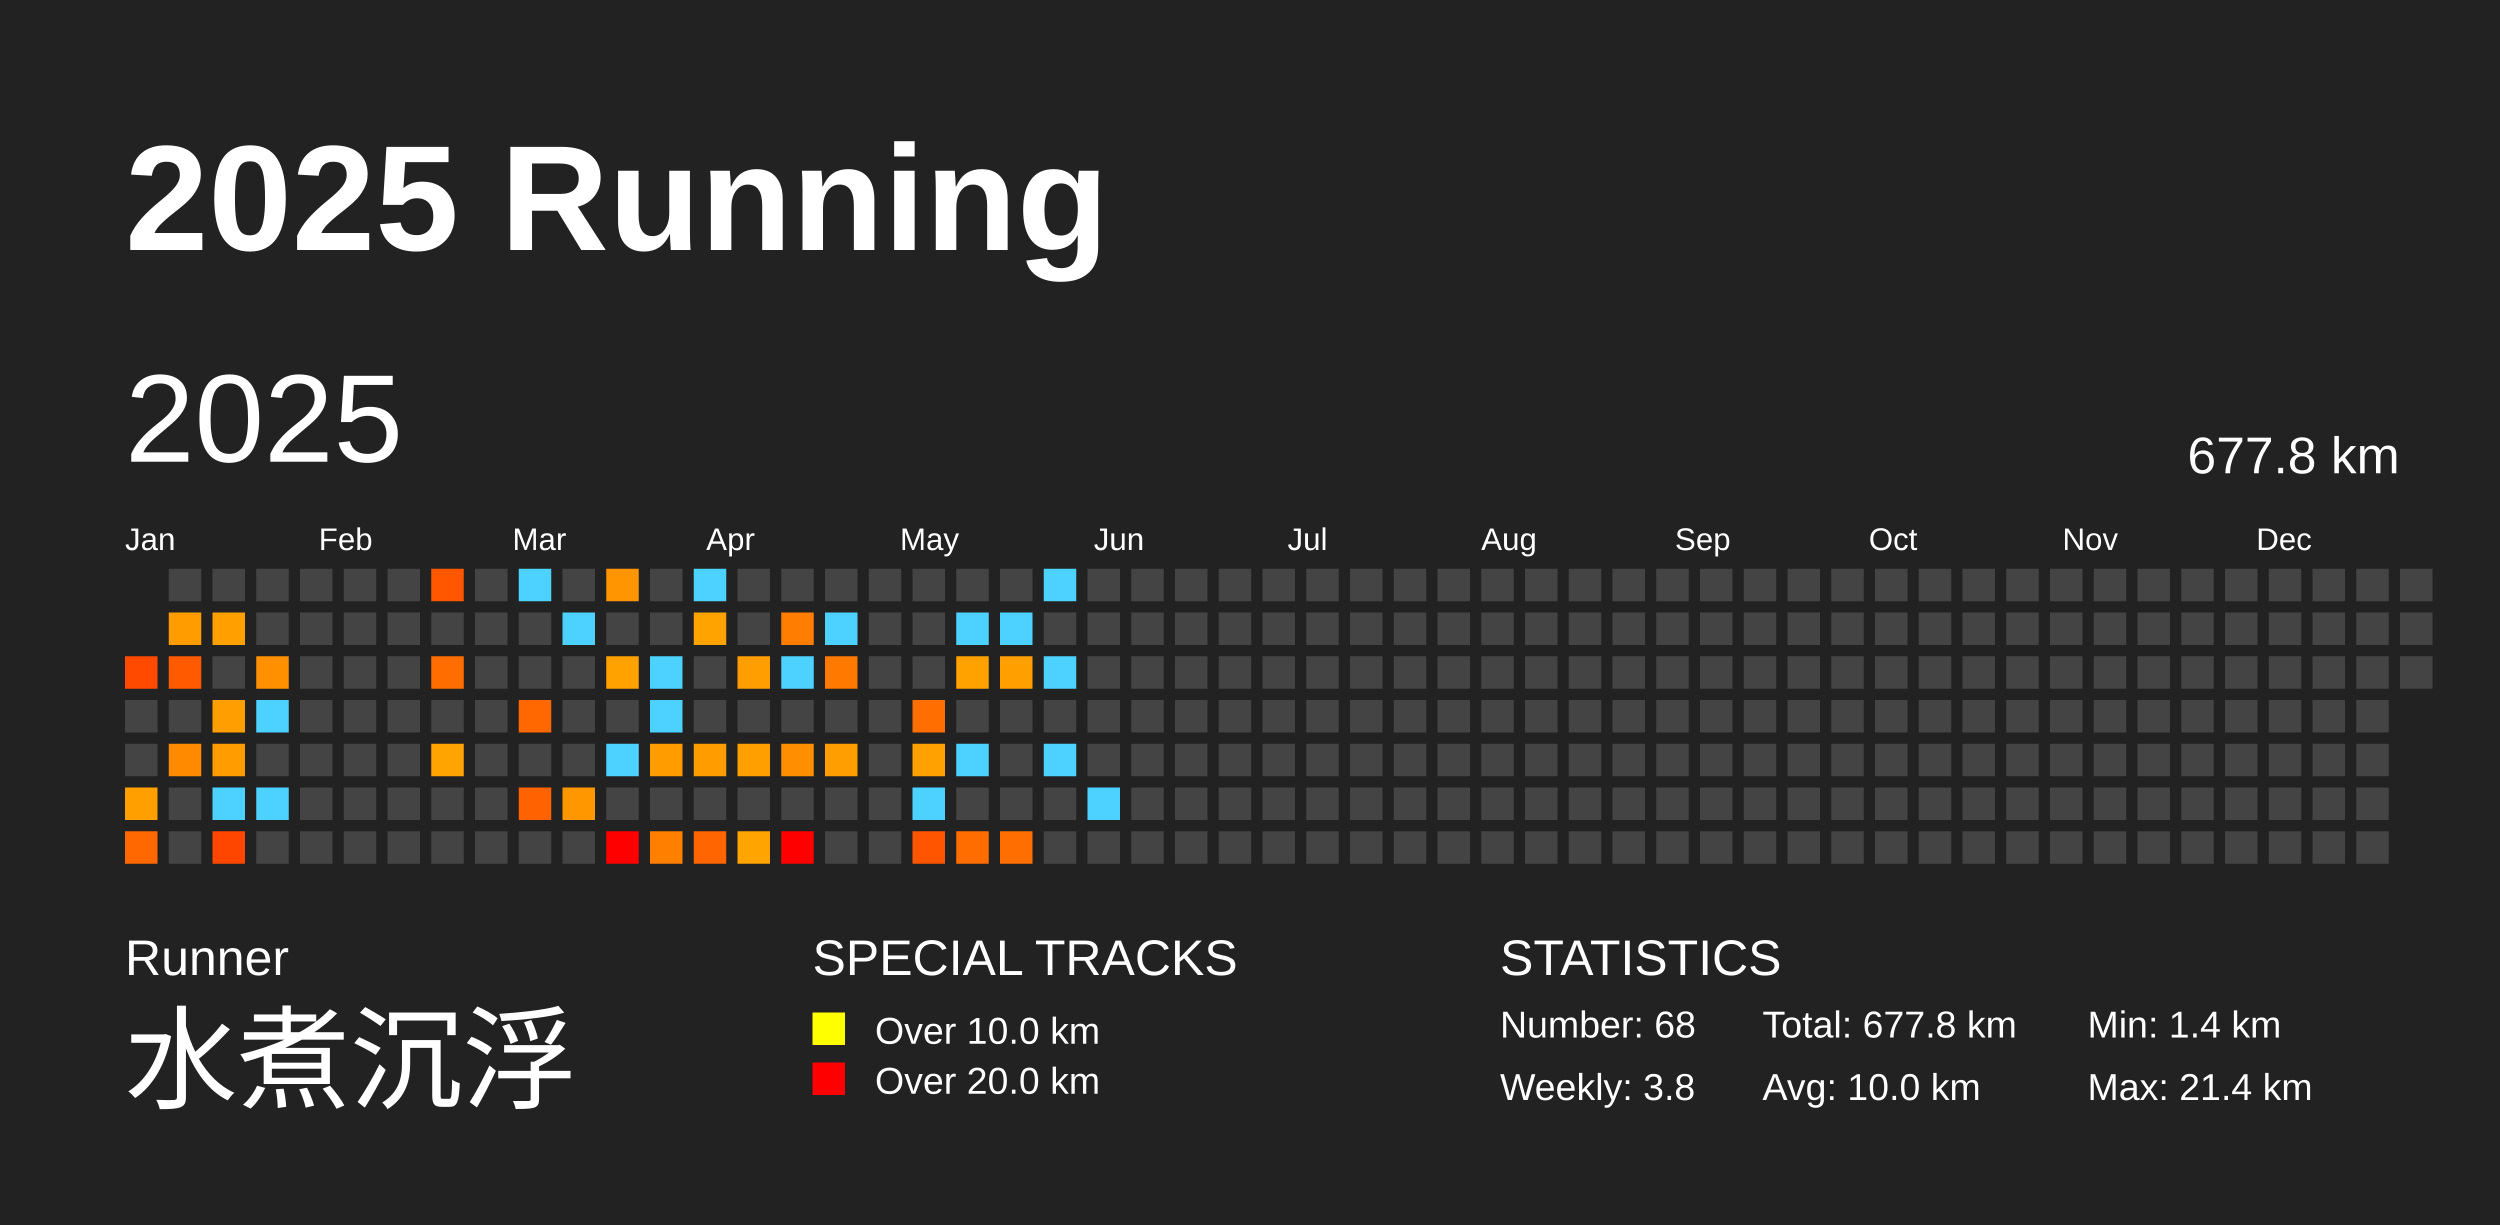
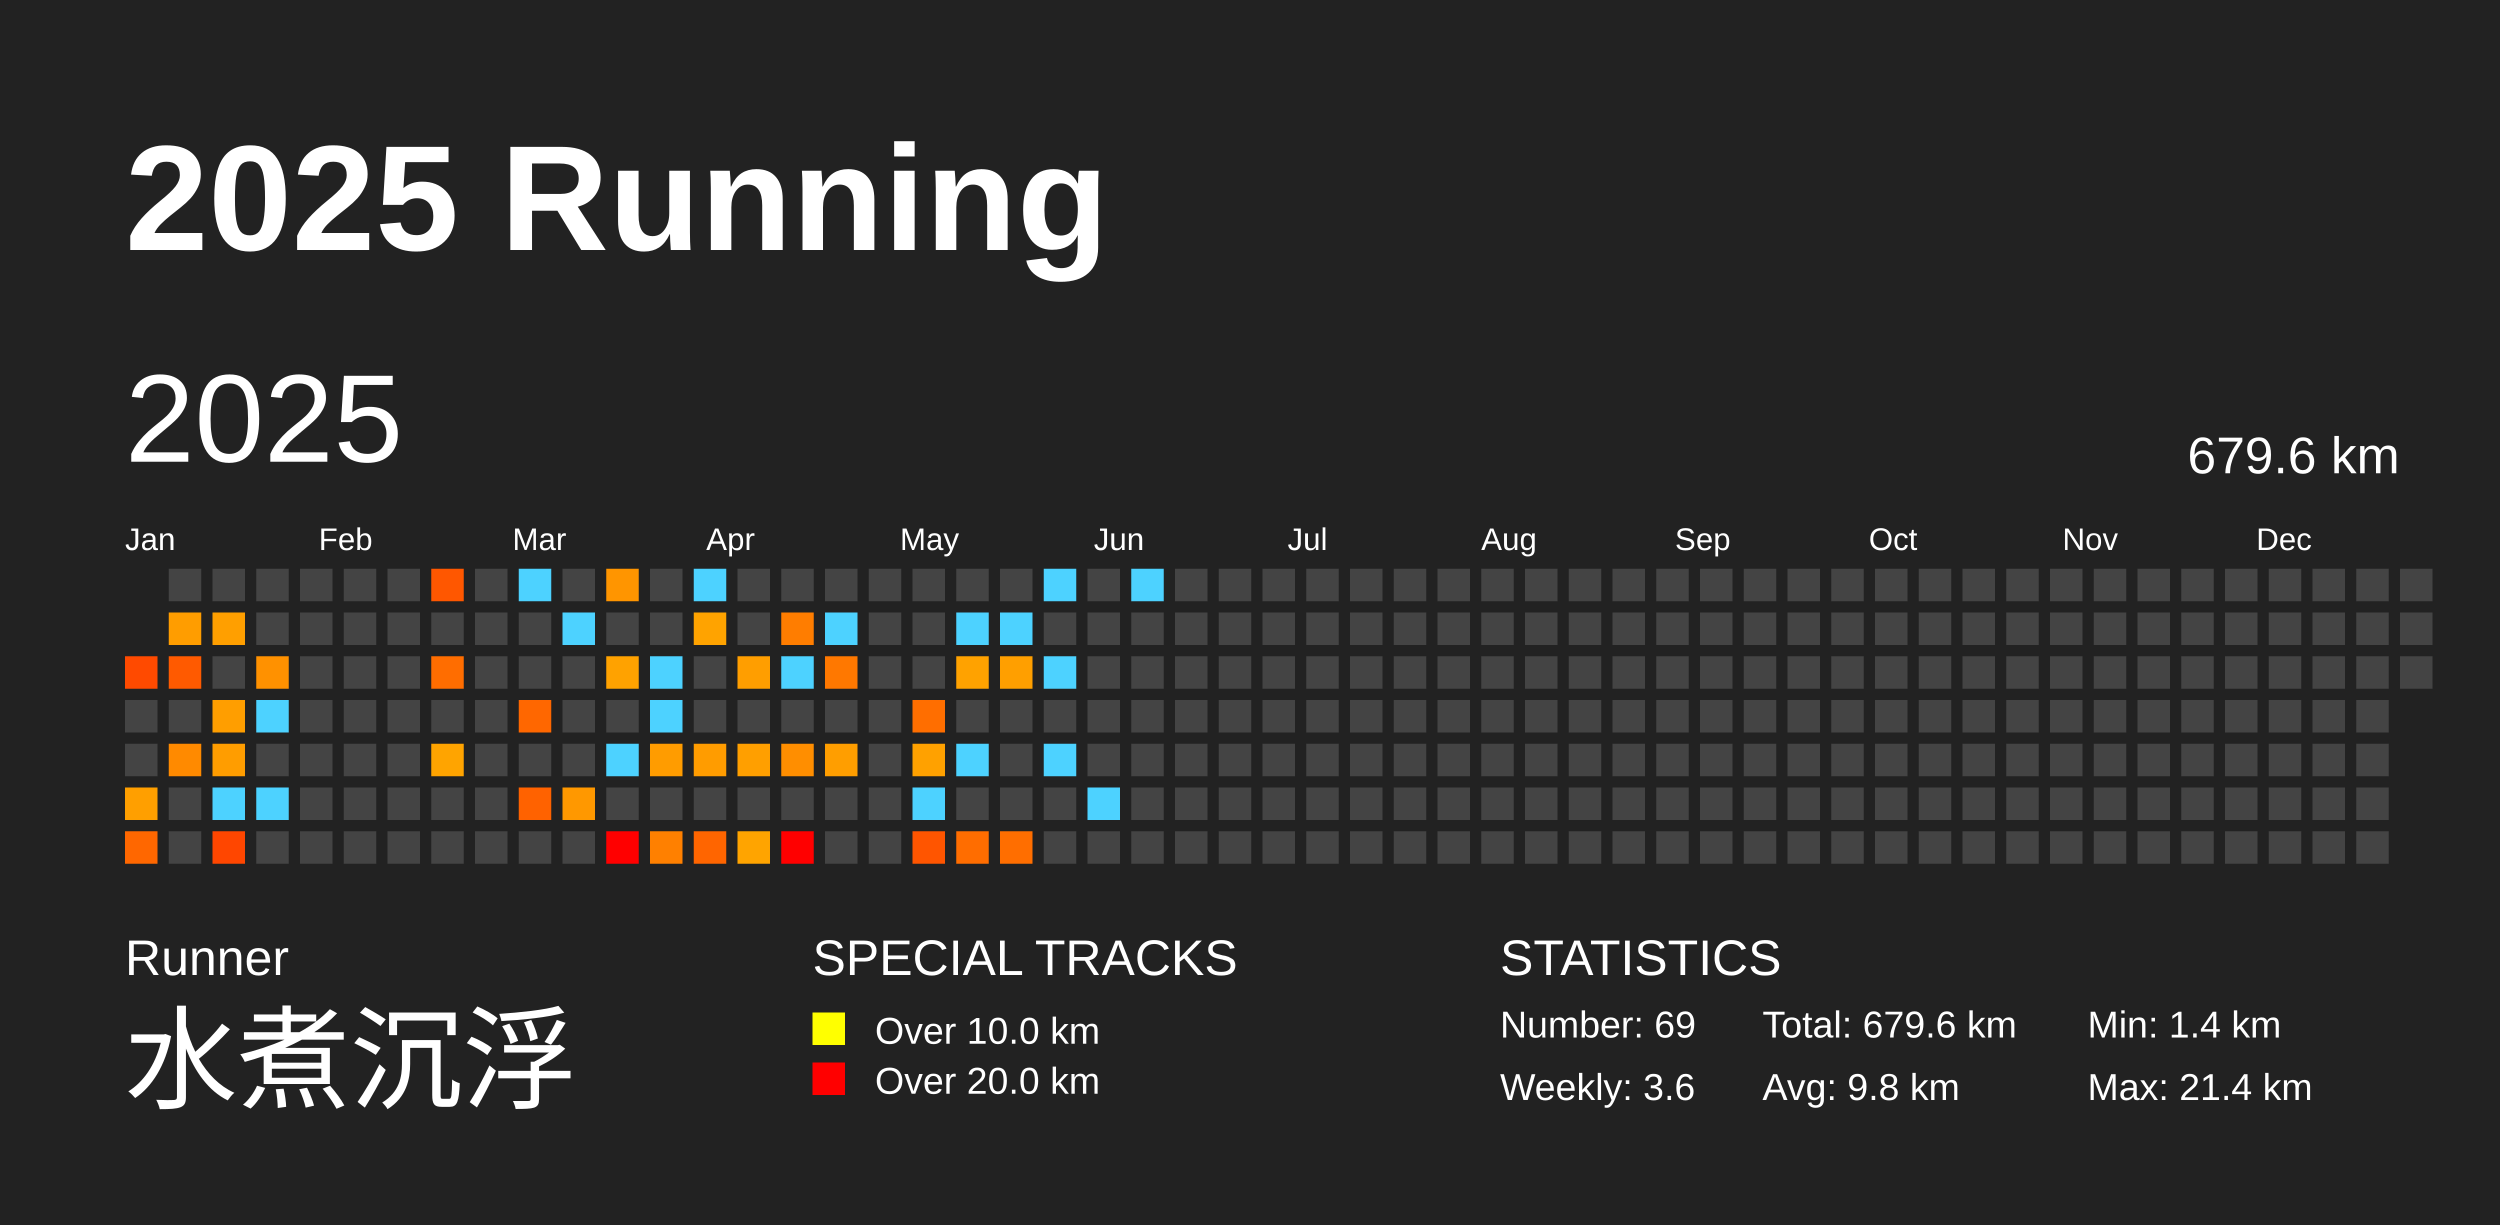
<svg xmlns="http://www.w3.org/2000/svg" baseProfile="full" height="98mm" version="1.1" viewBox="0,0,200,98" width="200mm">
  <defs />
  <rect fill="#222222" height="98" width="200" x="0" y="0" />
  <text fill="#FFFFFF" style="font-size:12px; font-family:Arial; font-weight:bold;" x="10" y="20">2025 Running</text>
  <text fill="#FFFFFF" style="font-size:4px; font-family:Arial" x="10" y="78">Runner</text>
  <text fill="#FFFFFF" style="font-size:9px; font-family:Arial" x="10" y="88">水煮沉浮</text>
  <text fill="#FFFFFF" style="font-size:4px; font-family:Arial" x="65" y="78">SPECIAL TRACKS</text>
  <rect fill="yellow" height="2.6" width="2.6" x="65" y="81" />
  <text fill="#FFFFFF" style="font-size:3px; font-family:Arial" x="70" y="83.5">Over 10.0 km</text>
  <rect fill="red" height="2.6" width="2.6" x="65" y="85" />
  <text fill="#FFFFFF" style="font-size:3px; font-family:Arial" x="70" y="87.5">Over 20.0 km</text>
  <text fill="#FFFFFF" style="font-size:4px; font-family:Arial" x="120" y="78">STATISTICS</text>
-   <text fill="#FFFFFF" style="font-size:3px; font-family:Arial" x="120" y="83">Number: 68</text>
-   <text fill="#FFFFFF" style="font-size:3px; font-family:Arial" x="120" y="88">Weekly: 3.8</text>
-   <text fill="#FFFFFF" style="font-size:3px; font-family:Arial" x="141" y="83">Total: 677.8 km</text>
-   <text fill="#FFFFFF" style="font-size:3px; font-family:Arial" x="141" y="88">Avg: 10.0 km</text>
+   <text fill="#FFFFFF" style="font-size:3px; font-family:Arial" x="120" y="83">Number: 69</text>
+   <text fill="#FFFFFF" style="font-size:3px; font-family:Arial" x="120" y="88">Weekly: 3.6</text>
+   <text fill="#FFFFFF" style="font-size:3px; font-family:Arial" x="141" y="83">Total: 679.6 km</text>
+   <text fill="#FFFFFF" style="font-size:3px; font-family:Arial" x="141" y="88">Avg: 9.8 km</text>
  <text fill="#FFFFFF" style="font-size:3px; font-family:Arial" x="167" y="83">Min: 1.4 km</text>
  <text fill="#FFFFFF" style="font-size:3px; font-family:Arial" x="167" y="88">Max: 21.4 km</text>
  <text dominant-baseline="hanging" fill="#FFFFFF" style="font-size:10.0px; font-family:Arial;" x="10" y="30">2025</text>
-   <text dominant-baseline="hanging" fill="#FFFFFF" style="font-size:4.125px; font-family:Arial;" x="175" y="35">677.8 km</text>
+   <text dominant-baseline="hanging" fill="#FFFFFF" style="font-size:4.125px; font-family:Arial;" x="175" y="35">679.6 km</text>
  <text fill="#FFFFFF" style="font-size:2.5px; font-family:Arial" x="10.0" y="44">Jan</text>
  <text fill="#FFFFFF" style="font-size:2.5px; font-family:Arial" x="25.5" y="44">Feb</text>
  <text fill="#FFFFFF" style="font-size:2.5px; font-family:Arial" x="41.0" y="44">Mar</text>
  <text fill="#FFFFFF" style="font-size:2.5px; font-family:Arial" x="56.5" y="44">Apr</text>
  <text fill="#FFFFFF" style="font-size:2.5px; font-family:Arial" x="72.0" y="44">May</text>
  <text fill="#FFFFFF" style="font-size:2.5px; font-family:Arial" x="87.5" y="44">Jun</text>
  <text fill="#FFFFFF" style="font-size:2.5px; font-family:Arial" x="103.0" y="44">Jul</text>
  <text fill="#FFFFFF" style="font-size:2.5px; font-family:Arial" x="118.5" y="44">Aug</text>
  <text fill="#FFFFFF" style="font-size:2.5px; font-family:Arial" x="134.0" y="44">Sep</text>
  <text fill="#FFFFFF" style="font-size:2.5px; font-family:Arial" x="149.5" y="44">Oct</text>
  <text fill="#FFFFFF" style="font-size:2.5px; font-family:Arial" x="165.0" y="44">Nov</text>
  <text fill="#FFFFFF" style="font-size:2.5px; font-family:Arial" x="180.5" y="44">Dec</text>
  <rect fill="#ff4a00" height="2.6" width="2.6" x="10.0" y="52.5" />
  <rect fill="#444444" height="2.6" width="2.6" x="10.0" y="56.0" />
  <rect fill="#444444" height="2.6" width="2.6" x="10.0" y="59.5" />
  <rect fill="#ff9f00" height="2.6" width="2.6" x="10.0" y="63.0" />
  <rect fill="#ff6700" height="2.6" width="2.6" x="10.0" y="66.5" />
  <rect fill="#444444" height="2.6" width="2.6" x="13.5" y="45.5" />
  <rect fill="#ff9d00" height="2.6" width="2.6" x="13.5" y="49.0" />
  <rect fill="#ff5a00" height="2.6" width="2.6" x="13.5" y="52.5" />
  <rect fill="#444444" height="2.6" width="2.6" x="13.5" y="56.0" />
  <rect fill="#ff8a00" height="2.6" width="2.6" x="13.5" y="59.5" />
  <rect fill="#444444" height="2.6" width="2.6" x="13.5" y="63.0" />
  <rect fill="#444444" height="2.6" width="2.6" x="13.5" y="66.5" />
  <rect fill="#444444" height="2.6" width="2.6" x="17.0" y="45.5" />
  <rect fill="#ff9f00" height="2.6" width="2.6" x="17.0" y="49.0" />
  <rect fill="#444444" height="2.6" width="2.6" x="17.0" y="52.5" />
  <rect fill="#ff9e00" height="2.6" width="2.6" x="17.0" y="56.0" />
  <rect fill="#ff9d00" height="2.6" width="2.6" x="17.0" y="59.5" />
  <rect fill="#4dd2ff" height="2.6" width="2.6" x="17.0" y="63.0" />
  <rect fill="#ff4600" height="2.6" width="2.6" x="17.0" y="66.5" />
  <rect fill="#444444" height="2.6" width="2.6" x="20.5" y="45.5" />
  <rect fill="#444444" height="2.6" width="2.6" x="20.5" y="49.0" />
  <rect fill="#ff9100" height="2.6" width="2.6" x="20.5" y="52.5" />
  <rect fill="#4dd2ff" height="2.6" width="2.6" x="20.5" y="56.0" />
  <rect fill="#444444" height="2.6" width="2.6" x="20.5" y="59.5" />
  <rect fill="#4dd2ff" height="2.6" width="2.6" x="20.5" y="63.0" />
  <rect fill="#444444" height="2.6" width="2.6" x="20.5" y="66.5" />
  <rect fill="#444444" height="2.6" width="2.6" x="24.0" y="45.5" />
  <rect fill="#444444" height="2.6" width="2.6" x="24.0" y="49.0" />
  <rect fill="#444444" height="2.6" width="2.6" x="24.0" y="52.5" />
  <rect fill="#444444" height="2.6" width="2.6" x="24.0" y="56.0" />
  <rect fill="#444444" height="2.6" width="2.6" x="24.0" y="59.5" />
  <rect fill="#444444" height="2.6" width="2.6" x="24.0" y="63.0" />
  <rect fill="#444444" height="2.6" width="2.6" x="24.0" y="66.5" />
  <rect fill="#444444" height="2.6" width="2.6" x="27.5" y="45.5" />
  <rect fill="#444444" height="2.6" width="2.6" x="27.5" y="49.0" />
  <rect fill="#444444" height="2.6" width="2.6" x="27.5" y="52.5" />
  <rect fill="#444444" height="2.6" width="2.6" x="27.5" y="56.0" />
  <rect fill="#444444" height="2.6" width="2.6" x="27.5" y="59.5" />
  <rect fill="#444444" height="2.6" width="2.6" x="27.5" y="63.0" />
  <rect fill="#444444" height="2.6" width="2.6" x="27.5" y="66.5" />
  <rect fill="#444444" height="2.6" width="2.6" x="31.0" y="45.5" />
  <rect fill="#444444" height="2.6" width="2.6" x="31.0" y="49.0" />
  <rect fill="#444444" height="2.6" width="2.6" x="31.0" y="52.5" />
  <rect fill="#444444" height="2.6" width="2.6" x="31.0" y="56.0" />
  <rect fill="#444444" height="2.6" width="2.6" x="31.0" y="59.5" />
  <rect fill="#444444" height="2.6" width="2.6" x="31.0" y="63.0" />
  <rect fill="#444444" height="2.6" width="2.6" x="31.0" y="66.5" />
  <rect fill="#ff5700" height="2.6" width="2.6" x="34.5" y="45.5" />
  <rect fill="#444444" height="2.6" width="2.6" x="34.5" y="49.0" />
  <rect fill="#ff6d00" height="2.6" width="2.6" x="34.5" y="52.5" />
  <rect fill="#444444" height="2.6" width="2.6" x="34.5" y="56.0" />
  <rect fill="#ffa400" height="2.6" width="2.6" x="34.5" y="59.5" />
  <rect fill="#444444" height="2.6" width="2.6" x="34.5" y="63.0" />
  <rect fill="#444444" height="2.6" width="2.6" x="34.5" y="66.5" />
  <rect fill="#444444" height="2.6" width="2.6" x="38.0" y="45.5" />
  <rect fill="#444444" height="2.6" width="2.6" x="38.0" y="49.0" />
  <rect fill="#444444" height="2.6" width="2.6" x="38.0" y="52.5" />
  <rect fill="#444444" height="2.6" width="2.6" x="38.0" y="56.0" />
  <rect fill="#444444" height="2.6" width="2.6" x="38.0" y="59.5" />
  <rect fill="#444444" height="2.6" width="2.6" x="38.0" y="63.0" />
  <rect fill="#444444" height="2.6" width="2.6" x="38.0" y="66.5" />
  <rect fill="#4dd2ff" height="2.6" width="2.6" x="41.5" y="45.5" />
  <rect fill="#444444" height="2.6" width="2.6" x="41.5" y="49.0" />
  <rect fill="#444444" height="2.6" width="2.6" x="41.5" y="52.5" />
  <rect fill="#ff6700" height="2.6" width="2.6" x="41.5" y="56.0" />
  <rect fill="#444444" height="2.6" width="2.6" x="41.5" y="59.5" />
  <rect fill="#ff6200" height="2.6" width="2.6" x="41.5" y="63.0" />
  <rect fill="#444444" height="2.6" width="2.6" x="41.5" y="66.5" />
  <rect fill="#444444" height="2.6" width="2.6" x="45.0" y="45.5" />
  <rect fill="#4dd2ff" height="2.6" width="2.6" x="45.0" y="49.0" />
  <rect fill="#444444" height="2.6" width="2.6" x="45.0" y="52.5" />
  <rect fill="#444444" height="2.6" width="2.6" x="45.0" y="56.0" />
  <rect fill="#444444" height="2.6" width="2.6" x="45.0" y="59.5" />
  <rect fill="#ff9800" height="2.6" width="2.6" x="45.0" y="63.0" />
  <rect fill="#444444" height="2.6" width="2.6" x="45.0" y="66.5" />
  <rect fill="#ff9500" height="2.6" width="2.6" x="48.5" y="45.5" />
  <rect fill="#444444" height="2.6" width="2.6" x="48.5" y="49.0" />
  <rect fill="#ffa200" height="2.6" width="2.6" x="48.5" y="52.5" />
  <rect fill="#444444" height="2.6" width="2.6" x="48.5" y="56.0" />
  <rect fill="#4dd2ff" height="2.6" width="2.6" x="48.5" y="59.5" />
  <rect fill="#444444" height="2.6" width="2.6" x="48.5" y="63.0" />
  <rect fill="red" height="2.6" width="2.6" x="48.5" y="66.5" />
  <rect fill="#444444" height="2.6" width="2.6" x="52.0" y="45.5" />
  <rect fill="#444444" height="2.6" width="2.6" x="52.0" y="49.0" />
  <rect fill="#4dd2ff" height="2.6" width="2.6" x="52.0" y="52.5" />
  <rect fill="#4dd2ff" height="2.6" width="2.6" x="52.0" y="56.0" />
  <rect fill="#ff9c00" height="2.6" width="2.6" x="52.0" y="59.5" />
  <rect fill="#444444" height="2.6" width="2.6" x="52.0" y="63.0" />
  <rect fill="#ff8000" height="2.6" width="2.6" x="52.0" y="66.5" />
  <rect fill="#4dd2ff" height="2.6" width="2.6" x="55.5" y="45.5" />
  <rect fill="#ffa300" height="2.6" width="2.6" x="55.5" y="49.0" />
  <rect fill="#444444" height="2.6" width="2.6" x="55.5" y="52.5" />
  <rect fill="#444444" height="2.6" width="2.6" x="55.5" y="56.0" />
  <rect fill="#ff9c00" height="2.6" width="2.6" x="55.5" y="59.5" />
  <rect fill="#444444" height="2.6" width="2.6" x="55.5" y="63.0" />
  <rect fill="#ff6500" height="2.6" width="2.6" x="55.5" y="66.5" />
  <rect fill="#444444" height="2.6" width="2.6" x="59.0" y="45.5" />
  <rect fill="#444444" height="2.6" width="2.6" x="59.0" y="49.0" />
  <rect fill="#ff9e00" height="2.6" width="2.6" x="59.0" y="52.5" />
  <rect fill="#444444" height="2.6" width="2.6" x="59.0" y="56.0" />
  <rect fill="#ff9f00" height="2.6" width="2.6" x="59.0" y="59.5" />
  <rect fill="#444444" height="2.6" width="2.6" x="59.0" y="63.0" />
  <rect fill="#ffa400" height="2.6" width="2.6" x="59.0" y="66.5" />
  <rect fill="#444444" height="2.6" width="2.6" x="62.5" y="45.5" />
  <rect fill="#ff7d00" height="2.6" width="2.6" x="62.5" y="49.0" />
  <rect fill="#4dd2ff" height="2.6" width="2.6" x="62.5" y="52.5" />
  <rect fill="#444444" height="2.6" width="2.6" x="62.5" y="56.0" />
  <rect fill="#ff8e00" height="2.6" width="2.6" x="62.5" y="59.5" />
  <rect fill="#444444" height="2.6" width="2.6" x="62.5" y="63.0" />
  <rect fill="red" height="2.6" width="2.6" x="62.5" y="66.5" />
  <rect fill="#444444" height="2.6" width="2.6" x="66.0" y="45.5" />
  <rect fill="#4dd2ff" height="2.6" width="2.6" x="66.0" y="49.0" />
  <rect fill="#ff7800" height="2.6" width="2.6" x="66.0" y="52.5" />
  <rect fill="#444444" height="2.6" width="2.6" x="66.0" y="56.0" />
  <rect fill="#ff9e00" height="2.6" width="2.6" x="66.0" y="59.5" />
  <rect fill="#444444" height="2.6" width="2.6" x="66.0" y="63.0" />
  <rect fill="#444444" height="2.6" width="2.6" x="66.0" y="66.5" />
  <rect fill="#444444" height="2.6" width="2.6" x="69.5" y="45.5" />
  <rect fill="#444444" height="2.6" width="2.6" x="69.5" y="49.0" />
  <rect fill="#444444" height="2.6" width="2.6" x="69.5" y="52.5" />
  <rect fill="#444444" height="2.6" width="2.6" x="69.5" y="56.0" />
  <rect fill="#444444" height="2.6" width="2.6" x="69.5" y="59.5" />
  <rect fill="#444444" height="2.6" width="2.6" x="69.5" y="63.0" />
  <rect fill="#444444" height="2.6" width="2.6" x="69.5" y="66.5" />
  <rect fill="#444444" height="2.6" width="2.6" x="73.0" y="45.5" />
  <rect fill="#444444" height="2.6" width="2.6" x="73.0" y="49.0" />
  <rect fill="#444444" height="2.6" width="2.6" x="73.0" y="52.5" />
  <rect fill="#ff6e00" height="2.6" width="2.6" x="73.0" y="56.0" />
  <rect fill="#ffa100" height="2.6" width="2.6" x="73.0" y="59.5" />
  <rect fill="#4dd2ff" height="2.6" width="2.6" x="73.0" y="63.0" />
  <rect fill="#ff5500" height="2.6" width="2.6" x="73.0" y="66.5" />
  <rect fill="#444444" height="2.6" width="2.6" x="76.5" y="45.5" />
  <rect fill="#4dd2ff" height="2.6" width="2.6" x="76.5" y="49.0" />
  <rect fill="#ffa200" height="2.6" width="2.6" x="76.5" y="52.5" />
  <rect fill="#444444" height="2.6" width="2.6" x="76.5" y="56.0" />
  <rect fill="#4dd2ff" height="2.6" width="2.6" x="76.5" y="59.5" />
  <rect fill="#444444" height="2.6" width="2.6" x="76.5" y="63.0" />
  <rect fill="#ff6d00" height="2.6" width="2.6" x="76.5" y="66.5" />
  <rect fill="#444444" height="2.6" width="2.6" x="80.0" y="45.5" />
  <rect fill="#4dd2ff" height="2.6" width="2.6" x="80.0" y="49.0" />
  <rect fill="#ff9f00" height="2.6" width="2.6" x="80.0" y="52.5" />
  <rect fill="#444444" height="2.6" width="2.6" x="80.0" y="56.0" />
  <rect fill="#444444" height="2.6" width="2.6" x="80.0" y="59.5" />
  <rect fill="#444444" height="2.6" width="2.6" x="80.0" y="63.0" />
  <rect fill="#ff6e00" height="2.6" width="2.6" x="80.0" y="66.5" />
  <rect fill="#4dd2ff" height="2.6" width="2.6" x="83.5" y="45.5" />
  <rect fill="#444444" height="2.6" width="2.6" x="83.5" y="49.0" />
  <rect fill="#4dd2ff" height="2.6" width="2.6" x="83.5" y="52.5" />
  <rect fill="#444444" height="2.6" width="2.6" x="83.5" y="56.0" />
  <rect fill="#4dd2ff" height="2.6" width="2.6" x="83.5" y="59.5" />
  <rect fill="#444444" height="2.6" width="2.6" x="83.5" y="63.0" />
  <rect fill="#444444" height="2.6" width="2.6" x="83.5" y="66.5" />
  <rect fill="#444444" height="2.6" width="2.6" x="87.0" y="45.5" />
  <rect fill="#444444" height="2.6" width="2.6" x="87.0" y="49.0" />
  <rect fill="#444444" height="2.6" width="2.6" x="87.0" y="52.5" />
  <rect fill="#444444" height="2.6" width="2.6" x="87.0" y="56.0" />
  <rect fill="#444444" height="2.6" width="2.6" x="87.0" y="59.5" />
  <rect fill="#4dd2ff" height="2.6" width="2.6" x="87.0" y="63.0" />
  <rect fill="#444444" height="2.6" width="2.6" x="87.0" y="66.5" />
-   <rect fill="#444444" height="2.6" width="2.6" x="90.5" y="45.5" />
+   <rect fill="#4dd2ff" height="2.6" width="2.6" x="90.5" y="45.5" />
  <rect fill="#444444" height="2.6" width="2.6" x="90.5" y="49.0" />
  <rect fill="#444444" height="2.6" width="2.6" x="90.5" y="52.5" />
  <rect fill="#444444" height="2.6" width="2.6" x="90.5" y="56.0" />
  <rect fill="#444444" height="2.6" width="2.6" x="90.5" y="59.5" />
  <rect fill="#444444" height="2.6" width="2.6" x="90.5" y="63.0" />
  <rect fill="#444444" height="2.6" width="2.6" x="90.5" y="66.5" />
  <rect fill="#444444" height="2.6" width="2.6" x="94.0" y="45.5" />
  <rect fill="#444444" height="2.6" width="2.6" x="94.0" y="49.0" />
  <rect fill="#444444" height="2.6" width="2.6" x="94.0" y="52.5" />
  <rect fill="#444444" height="2.6" width="2.6" x="94.0" y="56.0" />
  <rect fill="#444444" height="2.6" width="2.6" x="94.0" y="59.5" />
  <rect fill="#444444" height="2.6" width="2.6" x="94.0" y="63.0" />
  <rect fill="#444444" height="2.6" width="2.6" x="94.0" y="66.5" />
  <rect fill="#444444" height="2.6" width="2.6" x="97.5" y="45.5" />
  <rect fill="#444444" height="2.6" width="2.6" x="97.5" y="49.0" />
  <rect fill="#444444" height="2.6" width="2.6" x="97.5" y="52.5" />
  <rect fill="#444444" height="2.6" width="2.6" x="97.5" y="56.0" />
  <rect fill="#444444" height="2.6" width="2.6" x="97.5" y="59.5" />
  <rect fill="#444444" height="2.6" width="2.6" x="97.5" y="63.0" />
  <rect fill="#444444" height="2.6" width="2.6" x="97.5" y="66.5" />
  <rect fill="#444444" height="2.6" width="2.6" x="101.0" y="45.5" />
  <rect fill="#444444" height="2.6" width="2.6" x="101.0" y="49.0" />
  <rect fill="#444444" height="2.6" width="2.6" x="101.0" y="52.5" />
  <rect fill="#444444" height="2.6" width="2.6" x="101.0" y="56.0" />
  <rect fill="#444444" height="2.6" width="2.6" x="101.0" y="59.5" />
  <rect fill="#444444" height="2.6" width="2.6" x="101.0" y="63.0" />
  <rect fill="#444444" height="2.6" width="2.6" x="101.0" y="66.5" />
  <rect fill="#444444" height="2.6" width="2.6" x="104.5" y="45.5" />
  <rect fill="#444444" height="2.6" width="2.6" x="104.5" y="49.0" />
  <rect fill="#444444" height="2.6" width="2.6" x="104.5" y="52.5" />
  <rect fill="#444444" height="2.6" width="2.6" x="104.5" y="56.0" />
  <rect fill="#444444" height="2.6" width="2.6" x="104.5" y="59.5" />
  <rect fill="#444444" height="2.6" width="2.6" x="104.5" y="63.0" />
  <rect fill="#444444" height="2.6" width="2.6" x="104.5" y="66.5" />
  <rect fill="#444444" height="2.6" width="2.6" x="108.0" y="45.5" />
  <rect fill="#444444" height="2.6" width="2.6" x="108.0" y="49.0" />
  <rect fill="#444444" height="2.6" width="2.6" x="108.0" y="52.5" />
  <rect fill="#444444" height="2.6" width="2.6" x="108.0" y="56.0" />
  <rect fill="#444444" height="2.6" width="2.6" x="108.0" y="59.5" />
  <rect fill="#444444" height="2.6" width="2.6" x="108.0" y="63.0" />
  <rect fill="#444444" height="2.6" width="2.6" x="108.0" y="66.5" />
  <rect fill="#444444" height="2.6" width="2.6" x="111.5" y="45.5" />
  <rect fill="#444444" height="2.6" width="2.6" x="111.5" y="49.0" />
  <rect fill="#444444" height="2.6" width="2.6" x="111.5" y="52.5" />
  <rect fill="#444444" height="2.6" width="2.6" x="111.5" y="56.0" />
  <rect fill="#444444" height="2.6" width="2.6" x="111.5" y="59.5" />
  <rect fill="#444444" height="2.6" width="2.6" x="111.5" y="63.0" />
  <rect fill="#444444" height="2.6" width="2.6" x="111.5" y="66.5" />
  <rect fill="#444444" height="2.6" width="2.6" x="115.0" y="45.5" />
  <rect fill="#444444" height="2.6" width="2.6" x="115.0" y="49.0" />
  <rect fill="#444444" height="2.6" width="2.6" x="115.0" y="52.5" />
  <rect fill="#444444" height="2.6" width="2.6" x="115.0" y="56.0" />
  <rect fill="#444444" height="2.6" width="2.6" x="115.0" y="59.5" />
  <rect fill="#444444" height="2.6" width="2.6" x="115.0" y="63.0" />
  <rect fill="#444444" height="2.6" width="2.6" x="115.0" y="66.5" />
  <rect fill="#444444" height="2.6" width="2.6" x="118.5" y="45.5" />
  <rect fill="#444444" height="2.6" width="2.6" x="118.5" y="49.0" />
  <rect fill="#444444" height="2.6" width="2.6" x="118.5" y="52.5" />
  <rect fill="#444444" height="2.6" width="2.6" x="118.5" y="56.0" />
  <rect fill="#444444" height="2.6" width="2.6" x="118.5" y="59.5" />
  <rect fill="#444444" height="2.6" width="2.6" x="118.5" y="63.0" />
  <rect fill="#444444" height="2.6" width="2.6" x="118.5" y="66.5" />
  <rect fill="#444444" height="2.6" width="2.6" x="122.0" y="45.5" />
  <rect fill="#444444" height="2.6" width="2.6" x="122.0" y="49.0" />
  <rect fill="#444444" height="2.6" width="2.6" x="122.0" y="52.5" />
  <rect fill="#444444" height="2.6" width="2.6" x="122.0" y="56.0" />
  <rect fill="#444444" height="2.6" width="2.6" x="122.0" y="59.5" />
  <rect fill="#444444" height="2.6" width="2.6" x="122.0" y="63.0" />
  <rect fill="#444444" height="2.6" width="2.6" x="122.0" y="66.5" />
  <rect fill="#444444" height="2.6" width="2.6" x="125.5" y="45.5" />
  <rect fill="#444444" height="2.6" width="2.6" x="125.5" y="49.0" />
  <rect fill="#444444" height="2.6" width="2.6" x="125.5" y="52.5" />
  <rect fill="#444444" height="2.6" width="2.6" x="125.5" y="56.0" />
  <rect fill="#444444" height="2.6" width="2.6" x="125.5" y="59.5" />
  <rect fill="#444444" height="2.6" width="2.6" x="125.5" y="63.0" />
  <rect fill="#444444" height="2.6" width="2.6" x="125.5" y="66.5" />
  <rect fill="#444444" height="2.6" width="2.6" x="129.0" y="45.5" />
  <rect fill="#444444" height="2.6" width="2.6" x="129.0" y="49.0" />
  <rect fill="#444444" height="2.6" width="2.6" x="129.0" y="52.5" />
  <rect fill="#444444" height="2.6" width="2.6" x="129.0" y="56.0" />
  <rect fill="#444444" height="2.6" width="2.6" x="129.0" y="59.5" />
  <rect fill="#444444" height="2.6" width="2.6" x="129.0" y="63.0" />
  <rect fill="#444444" height="2.6" width="2.6" x="129.0" y="66.5" />
  <rect fill="#444444" height="2.6" width="2.6" x="132.5" y="45.5" />
  <rect fill="#444444" height="2.6" width="2.6" x="132.5" y="49.0" />
  <rect fill="#444444" height="2.6" width="2.6" x="132.5" y="52.5" />
  <rect fill="#444444" height="2.6" width="2.6" x="132.5" y="56.0" />
  <rect fill="#444444" height="2.6" width="2.6" x="132.5" y="59.5" />
  <rect fill="#444444" height="2.6" width="2.6" x="132.5" y="63.0" />
  <rect fill="#444444" height="2.6" width="2.6" x="132.5" y="66.5" />
  <rect fill="#444444" height="2.6" width="2.6" x="136.0" y="45.5" />
  <rect fill="#444444" height="2.6" width="2.6" x="136.0" y="49.0" />
  <rect fill="#444444" height="2.6" width="2.6" x="136.0" y="52.5" />
  <rect fill="#444444" height="2.6" width="2.6" x="136.0" y="56.0" />
  <rect fill="#444444" height="2.6" width="2.6" x="136.0" y="59.5" />
  <rect fill="#444444" height="2.6" width="2.6" x="136.0" y="63.0" />
  <rect fill="#444444" height="2.6" width="2.6" x="136.0" y="66.5" />
  <rect fill="#444444" height="2.6" width="2.6" x="139.5" y="45.5" />
  <rect fill="#444444" height="2.6" width="2.6" x="139.5" y="49.0" />
  <rect fill="#444444" height="2.6" width="2.6" x="139.5" y="52.5" />
  <rect fill="#444444" height="2.6" width="2.6" x="139.5" y="56.0" />
  <rect fill="#444444" height="2.6" width="2.6" x="139.5" y="59.5" />
  <rect fill="#444444" height="2.6" width="2.6" x="139.5" y="63.0" />
  <rect fill="#444444" height="2.6" width="2.6" x="139.5" y="66.5" />
  <rect fill="#444444" height="2.6" width="2.6" x="143.0" y="45.5" />
  <rect fill="#444444" height="2.6" width="2.6" x="143.0" y="49.0" />
  <rect fill="#444444" height="2.6" width="2.6" x="143.0" y="52.5" />
  <rect fill="#444444" height="2.6" width="2.6" x="143.0" y="56.0" />
  <rect fill="#444444" height="2.6" width="2.6" x="143.0" y="59.5" />
  <rect fill="#444444" height="2.6" width="2.6" x="143.0" y="63.0" />
  <rect fill="#444444" height="2.6" width="2.6" x="143.0" y="66.5" />
  <rect fill="#444444" height="2.6" width="2.6" x="146.5" y="45.5" />
  <rect fill="#444444" height="2.6" width="2.6" x="146.5" y="49.0" />
  <rect fill="#444444" height="2.6" width="2.6" x="146.5" y="52.5" />
  <rect fill="#444444" height="2.6" width="2.6" x="146.5" y="56.0" />
  <rect fill="#444444" height="2.6" width="2.6" x="146.5" y="59.5" />
  <rect fill="#444444" height="2.6" width="2.6" x="146.5" y="63.0" />
  <rect fill="#444444" height="2.6" width="2.6" x="146.5" y="66.5" />
  <rect fill="#444444" height="2.6" width="2.6" x="150.0" y="45.5" />
  <rect fill="#444444" height="2.6" width="2.6" x="150.0" y="49.0" />
  <rect fill="#444444" height="2.6" width="2.6" x="150.0" y="52.5" />
  <rect fill="#444444" height="2.6" width="2.6" x="150.0" y="56.0" />
  <rect fill="#444444" height="2.6" width="2.6" x="150.0" y="59.5" />
  <rect fill="#444444" height="2.6" width="2.6" x="150.0" y="63.0" />
  <rect fill="#444444" height="2.6" width="2.6" x="150.0" y="66.5" />
  <rect fill="#444444" height="2.6" width="2.6" x="153.5" y="45.5" />
  <rect fill="#444444" height="2.6" width="2.6" x="153.5" y="49.0" />
  <rect fill="#444444" height="2.6" width="2.6" x="153.5" y="52.5" />
  <rect fill="#444444" height="2.6" width="2.6" x="153.5" y="56.0" />
  <rect fill="#444444" height="2.6" width="2.6" x="153.5" y="59.5" />
  <rect fill="#444444" height="2.6" width="2.6" x="153.5" y="63.0" />
  <rect fill="#444444" height="2.6" width="2.6" x="153.5" y="66.5" />
  <rect fill="#444444" height="2.6" width="2.6" x="157.0" y="45.5" />
  <rect fill="#444444" height="2.6" width="2.6" x="157.0" y="49.0" />
  <rect fill="#444444" height="2.6" width="2.6" x="157.0" y="52.5" />
  <rect fill="#444444" height="2.6" width="2.6" x="157.0" y="56.0" />
  <rect fill="#444444" height="2.6" width="2.6" x="157.0" y="59.5" />
  <rect fill="#444444" height="2.6" width="2.6" x="157.0" y="63.0" />
  <rect fill="#444444" height="2.6" width="2.6" x="157.0" y="66.5" />
  <rect fill="#444444" height="2.6" width="2.6" x="160.5" y="45.5" />
  <rect fill="#444444" height="2.6" width="2.6" x="160.5" y="49.0" />
  <rect fill="#444444" height="2.6" width="2.6" x="160.5" y="52.5" />
  <rect fill="#444444" height="2.6" width="2.6" x="160.5" y="56.0" />
  <rect fill="#444444" height="2.6" width="2.6" x="160.5" y="59.5" />
  <rect fill="#444444" height="2.6" width="2.6" x="160.5" y="63.0" />
  <rect fill="#444444" height="2.6" width="2.6" x="160.5" y="66.5" />
  <rect fill="#444444" height="2.6" width="2.6" x="164.0" y="45.5" />
  <rect fill="#444444" height="2.6" width="2.6" x="164.0" y="49.0" />
  <rect fill="#444444" height="2.6" width="2.6" x="164.0" y="52.5" />
  <rect fill="#444444" height="2.6" width="2.6" x="164.0" y="56.0" />
  <rect fill="#444444" height="2.6" width="2.6" x="164.0" y="59.5" />
  <rect fill="#444444" height="2.6" width="2.6" x="164.0" y="63.0" />
  <rect fill="#444444" height="2.6" width="2.6" x="164.0" y="66.5" />
  <rect fill="#444444" height="2.6" width="2.6" x="167.5" y="45.5" />
  <rect fill="#444444" height="2.6" width="2.6" x="167.5" y="49.0" />
  <rect fill="#444444" height="2.6" width="2.6" x="167.5" y="52.5" />
  <rect fill="#444444" height="2.6" width="2.6" x="167.5" y="56.0" />
  <rect fill="#444444" height="2.6" width="2.6" x="167.5" y="59.5" />
  <rect fill="#444444" height="2.6" width="2.6" x="167.5" y="63.0" />
  <rect fill="#444444" height="2.6" width="2.6" x="167.5" y="66.5" />
  <rect fill="#444444" height="2.6" width="2.6" x="171.0" y="45.5" />
  <rect fill="#444444" height="2.6" width="2.6" x="171.0" y="49.0" />
  <rect fill="#444444" height="2.6" width="2.6" x="171.0" y="52.5" />
  <rect fill="#444444" height="2.6" width="2.6" x="171.0" y="56.0" />
  <rect fill="#444444" height="2.6" width="2.6" x="171.0" y="59.5" />
  <rect fill="#444444" height="2.6" width="2.6" x="171.0" y="63.0" />
  <rect fill="#444444" height="2.6" width="2.6" x="171.0" y="66.5" />
  <rect fill="#444444" height="2.6" width="2.6" x="174.5" y="45.5" />
  <rect fill="#444444" height="2.6" width="2.6" x="174.5" y="49.0" />
  <rect fill="#444444" height="2.6" width="2.6" x="174.5" y="52.5" />
  <rect fill="#444444" height="2.6" width="2.6" x="174.5" y="56.0" />
  <rect fill="#444444" height="2.6" width="2.6" x="174.5" y="59.5" />
  <rect fill="#444444" height="2.6" width="2.6" x="174.5" y="63.0" />
  <rect fill="#444444" height="2.6" width="2.6" x="174.5" y="66.5" />
  <rect fill="#444444" height="2.6" width="2.6" x="178.0" y="45.5" />
  <rect fill="#444444" height="2.6" width="2.6" x="178.0" y="49.0" />
  <rect fill="#444444" height="2.6" width="2.6" x="178.0" y="52.5" />
  <rect fill="#444444" height="2.6" width="2.6" x="178.0" y="56.0" />
  <rect fill="#444444" height="2.6" width="2.6" x="178.0" y="59.5" />
  <rect fill="#444444" height="2.6" width="2.6" x="178.0" y="63.0" />
  <rect fill="#444444" height="2.6" width="2.6" x="178.0" y="66.5" />
  <rect fill="#444444" height="2.6" width="2.6" x="181.5" y="45.5" />
  <rect fill="#444444" height="2.6" width="2.6" x="181.5" y="49.0" />
  <rect fill="#444444" height="2.6" width="2.6" x="181.5" y="52.5" />
  <rect fill="#444444" height="2.6" width="2.6" x="181.5" y="56.0" />
  <rect fill="#444444" height="2.6" width="2.6" x="181.5" y="59.5" />
  <rect fill="#444444" height="2.6" width="2.6" x="181.5" y="63.0" />
  <rect fill="#444444" height="2.6" width="2.6" x="181.5" y="66.5" />
  <rect fill="#444444" height="2.6" width="2.6" x="185.0" y="45.5" />
  <rect fill="#444444" height="2.6" width="2.6" x="185.0" y="49.0" />
  <rect fill="#444444" height="2.6" width="2.6" x="185.0" y="52.5" />
  <rect fill="#444444" height="2.6" width="2.6" x="185.0" y="56.0" />
  <rect fill="#444444" height="2.6" width="2.6" x="185.0" y="59.5" />
  <rect fill="#444444" height="2.6" width="2.6" x="185.0" y="63.0" />
  <rect fill="#444444" height="2.6" width="2.6" x="185.0" y="66.5" />
  <rect fill="#444444" height="2.6" width="2.6" x="188.5" y="45.5" />
  <rect fill="#444444" height="2.6" width="2.6" x="188.5" y="49.0" />
  <rect fill="#444444" height="2.6" width="2.6" x="188.5" y="52.5" />
  <rect fill="#444444" height="2.6" width="2.6" x="188.5" y="56.0" />
  <rect fill="#444444" height="2.6" width="2.6" x="188.5" y="59.5" />
  <rect fill="#444444" height="2.6" width="2.6" x="188.5" y="63.0" />
  <rect fill="#444444" height="2.6" width="2.6" x="188.5" y="66.5" />
  <rect fill="#444444" height="2.6" width="2.6" x="192.0" y="45.5" />
  <rect fill="#444444" height="2.6" width="2.6" x="192.0" y="49.0" />
  <rect fill="#444444" height="2.6" width="2.6" x="192.0" y="52.5" />
</svg>
